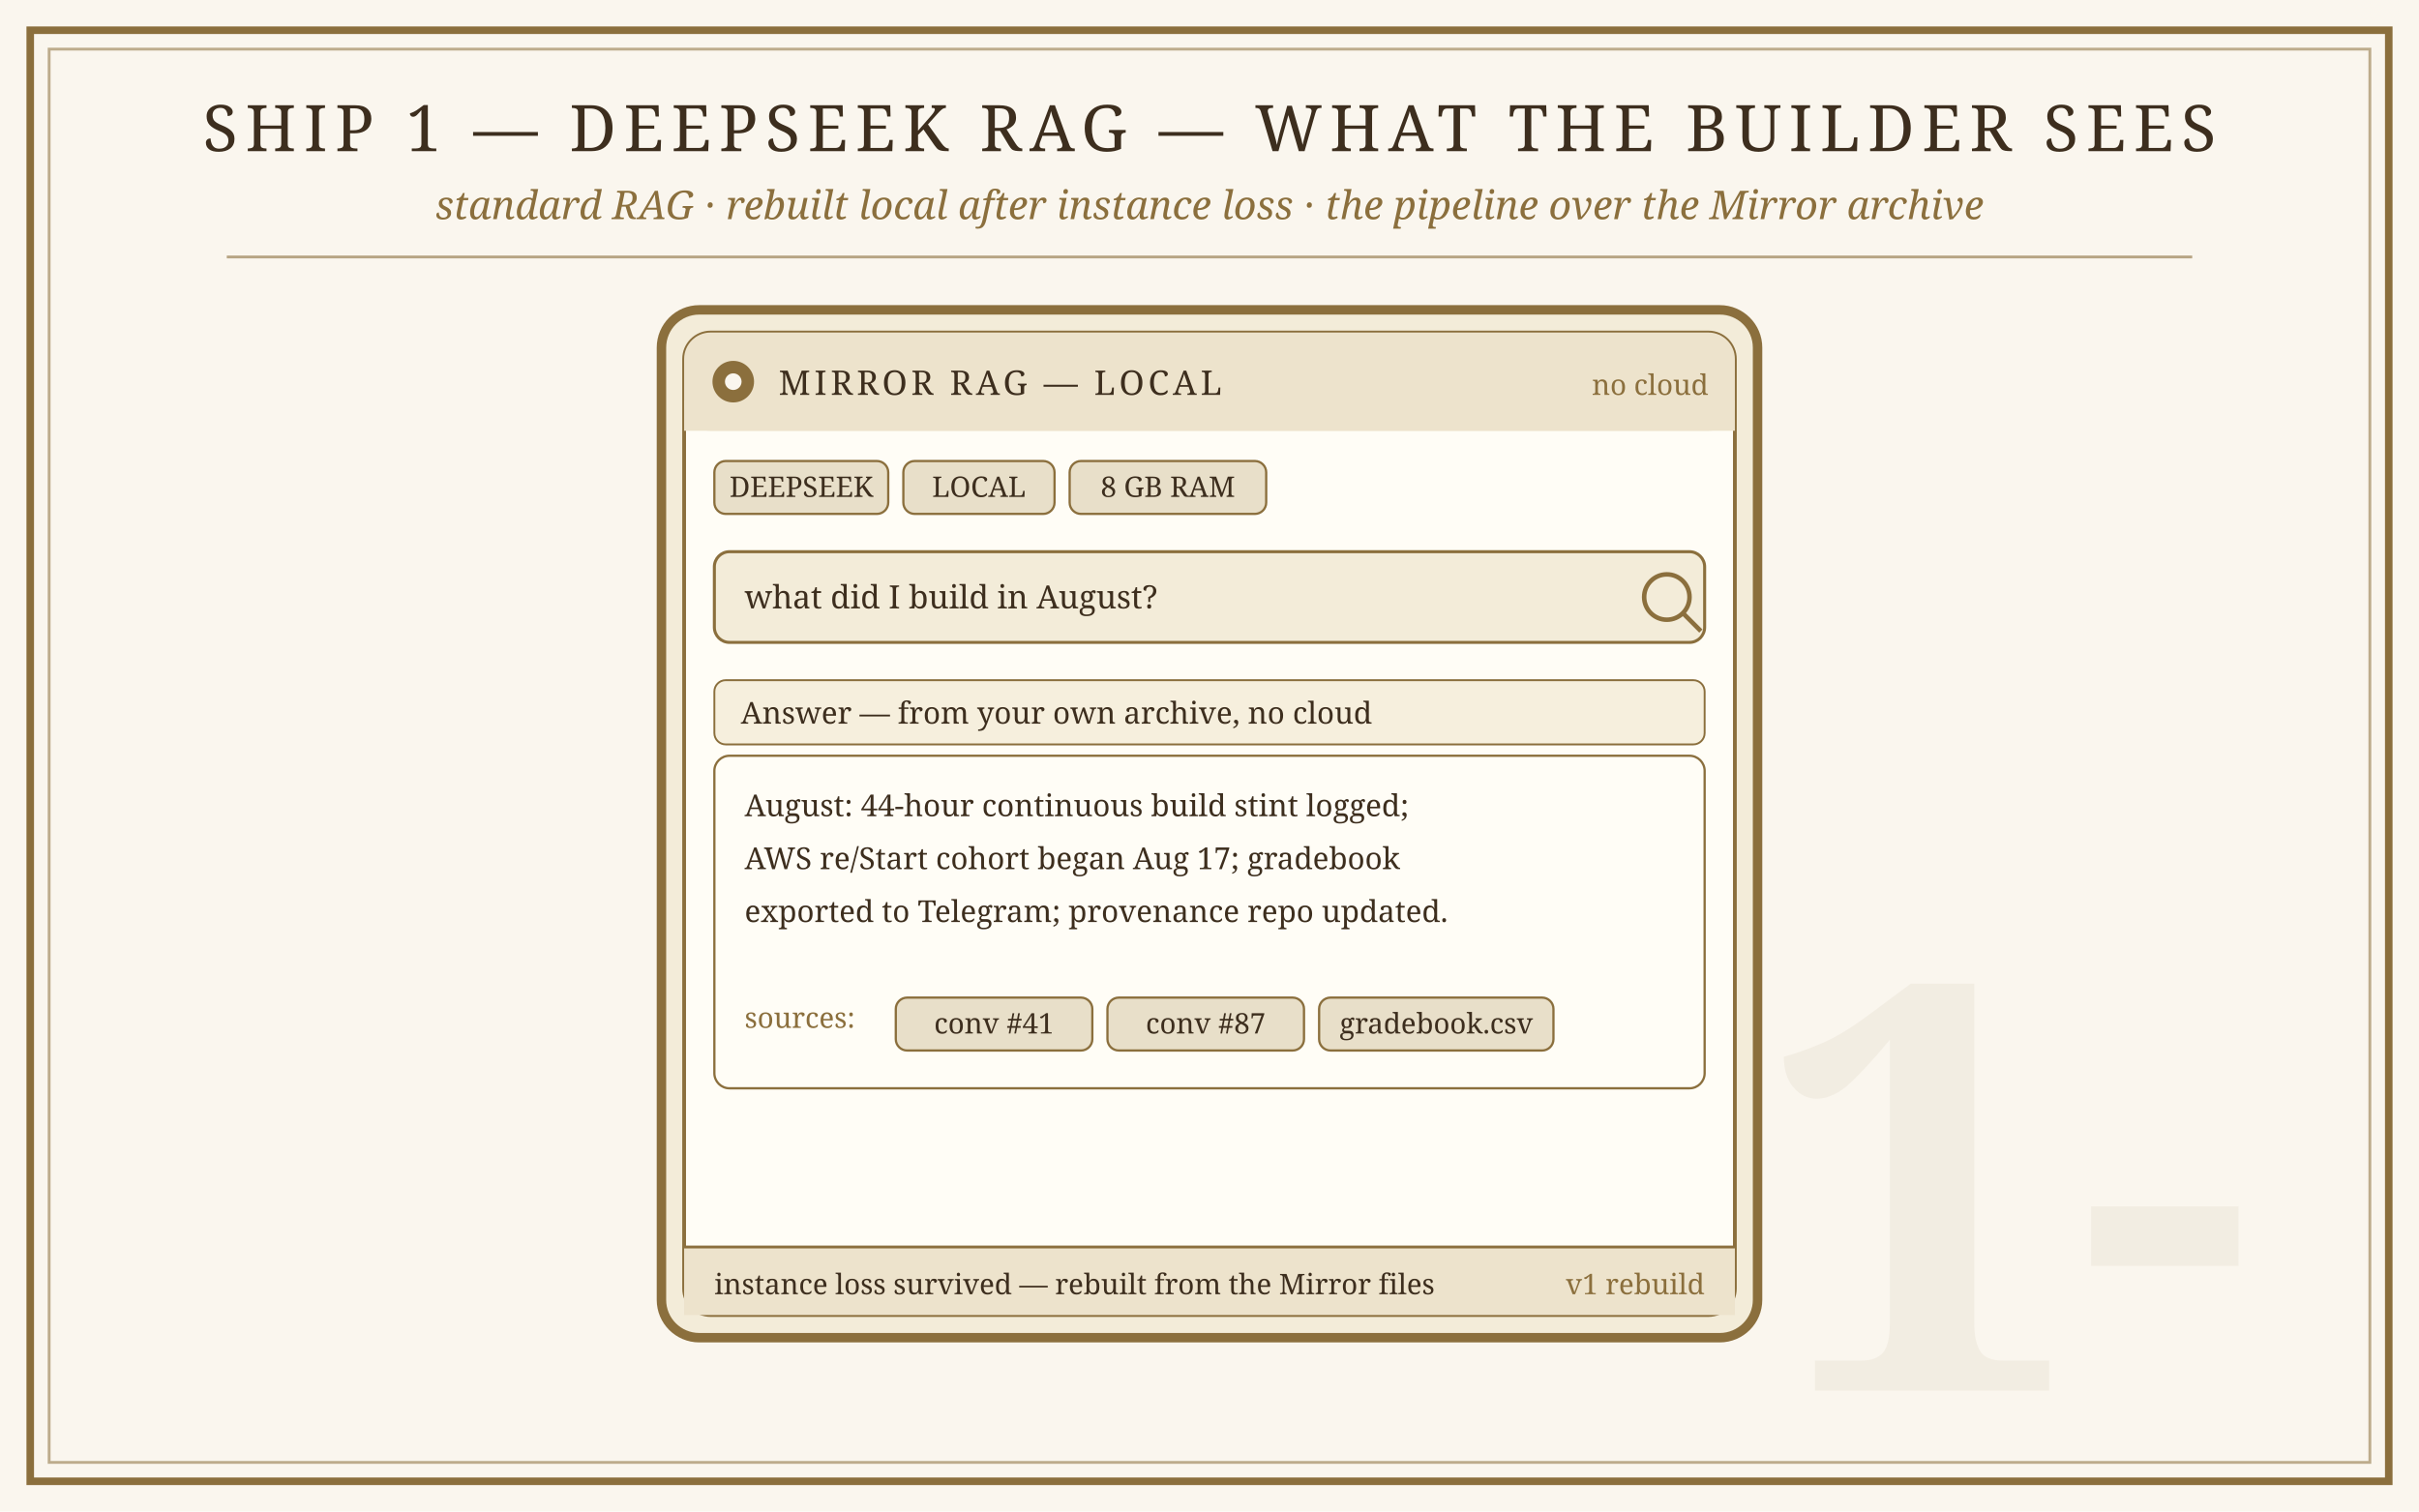
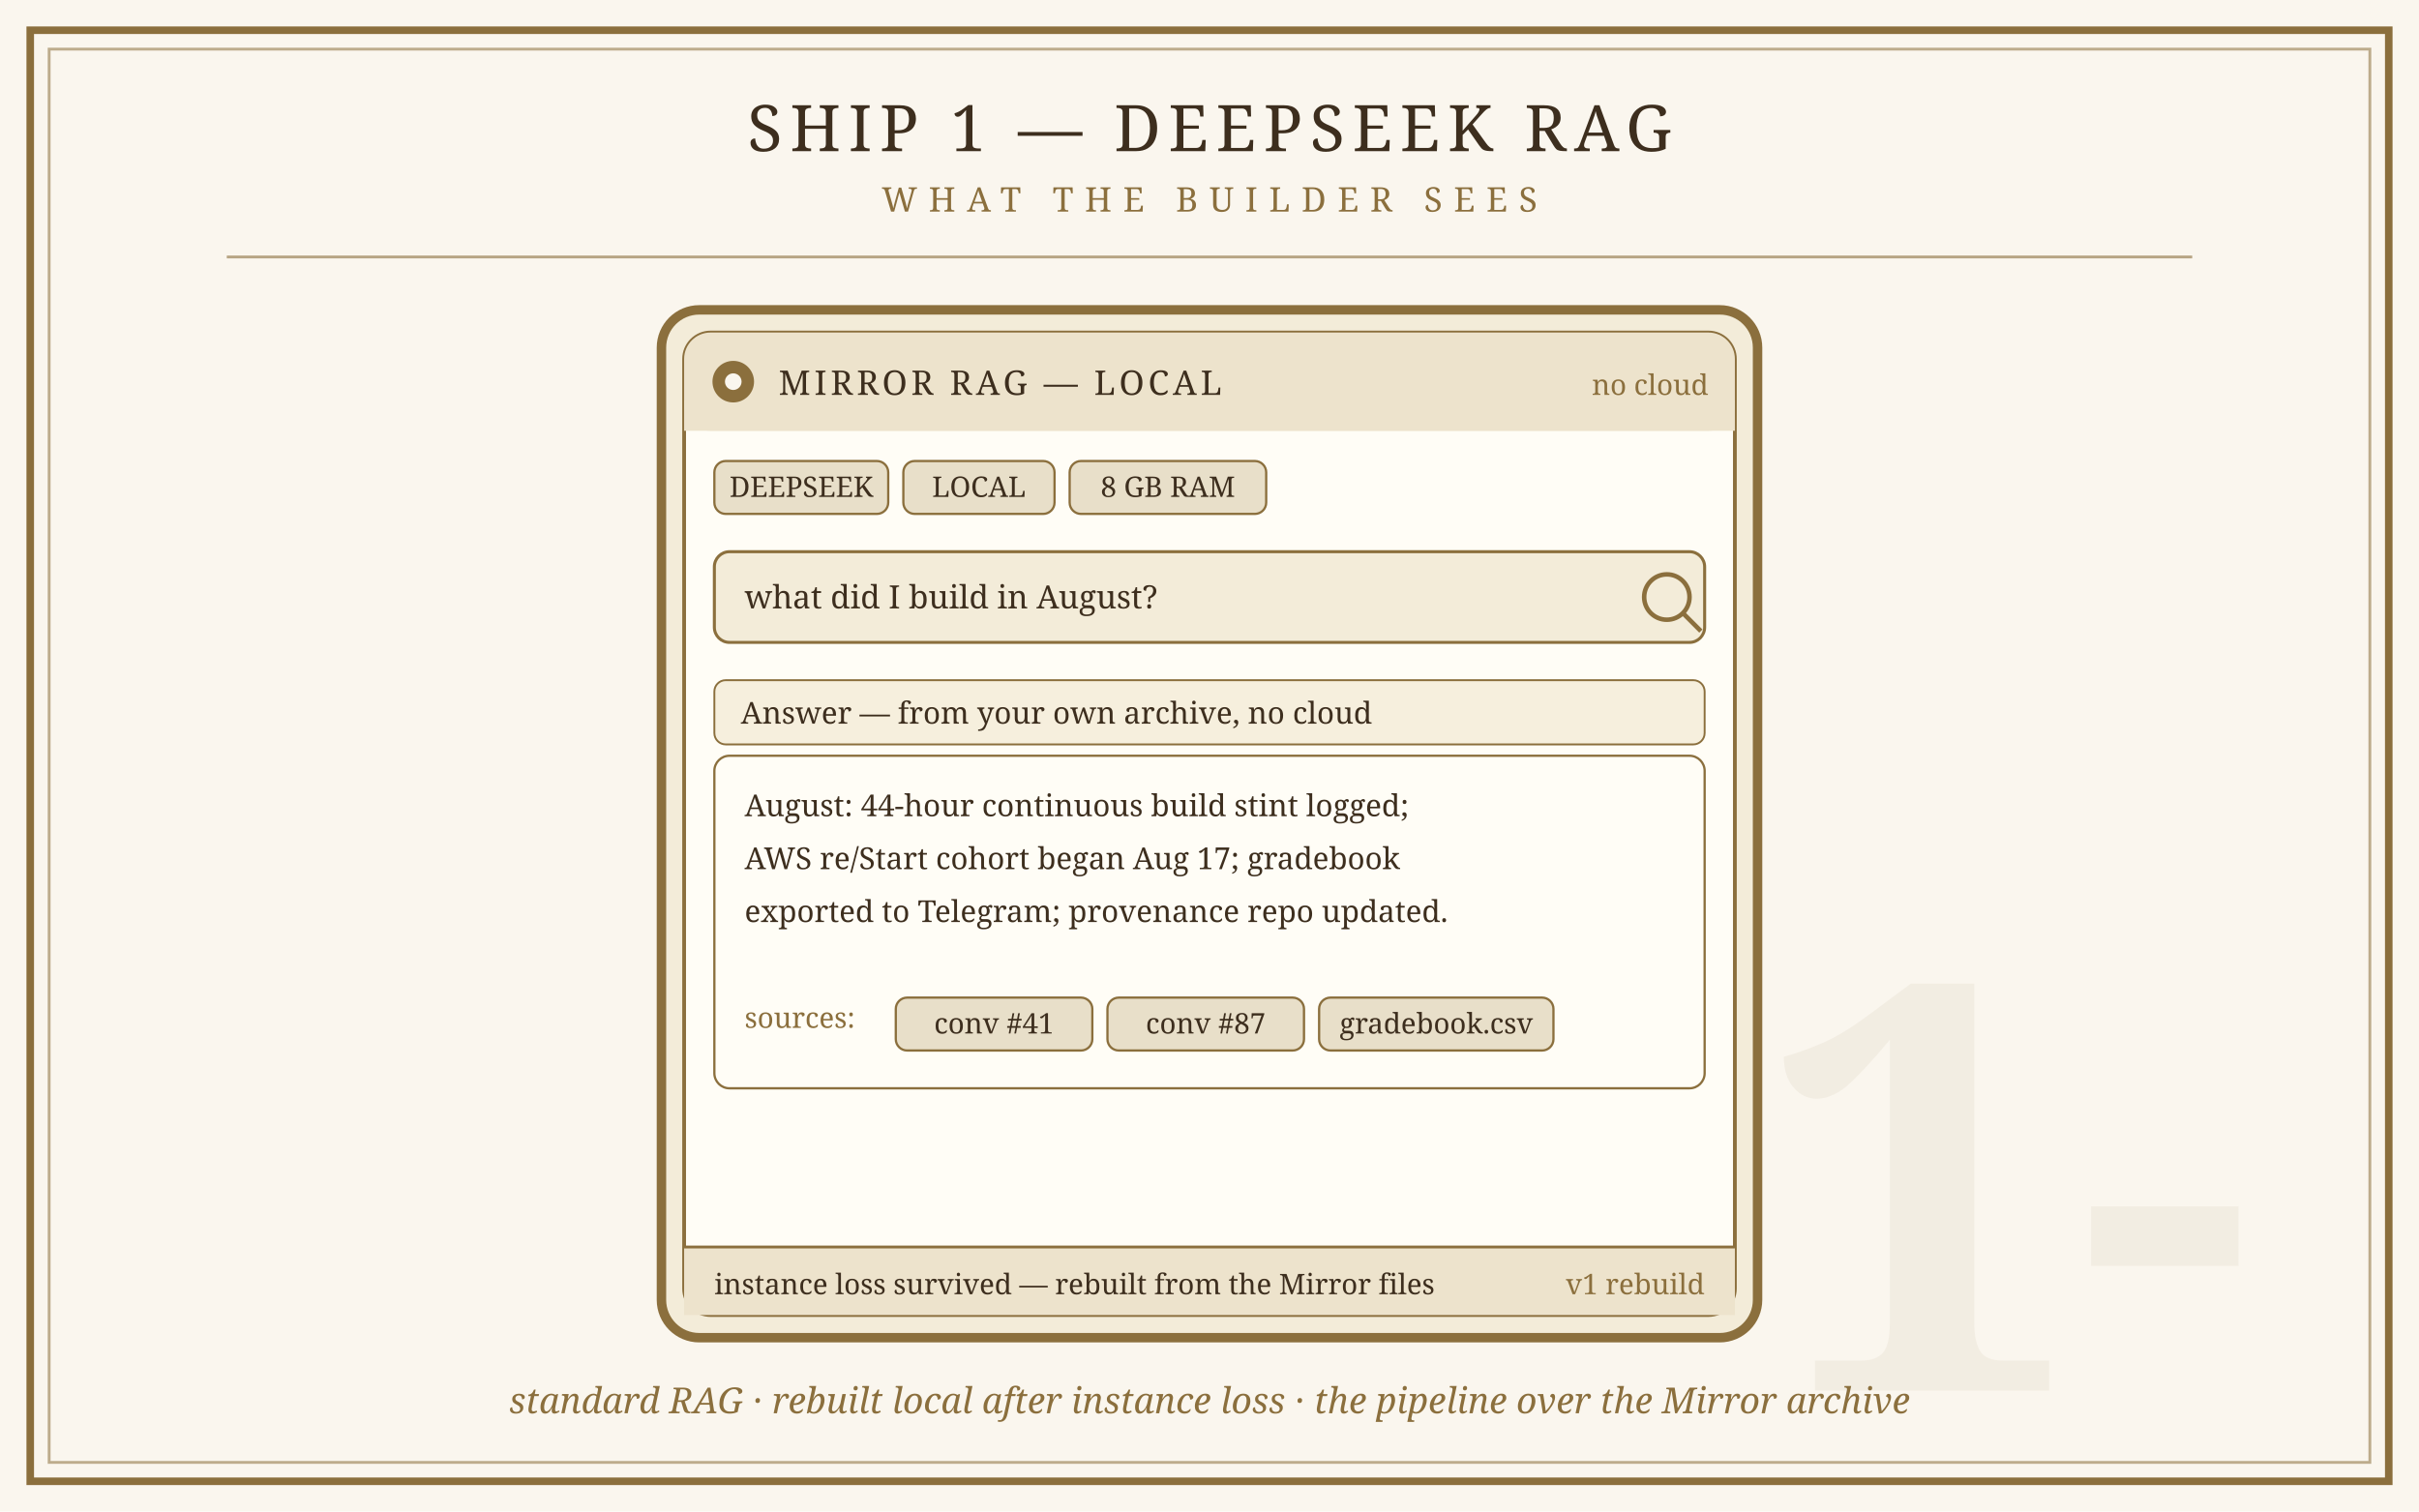
<svg xmlns="http://www.w3.org/2000/svg" viewBox="0 0 640 400" style="max-width:100%;height:auto;">
  <rect width="640" height="400" fill="#faf6ee" />
  <rect x="8" y="8" width="624" height="384" fill="none" stroke="#8b6f3d" stroke-width="2" />
  <rect x="13" y="13" width="614" height="374" fill="none" stroke="#8b6f3d" stroke-width="0.75" opacity="0.55" />
  <text x="596" y="368" text-anchor="end" font-family="Georgia, serif" font-size="150" font-weight="bold" fill="#8b6f3d" opacity="0.07">1-</text>
-   <text x="320" y="40" text-anchor="middle" font-family="Georgia, serif" font-size="17" letter-spacing="2" fill="#3d2e1e">SHIP 1 — DEEPSEEK RAG — WHAT THE BUILDER SEES</text>
-   <text x="320" y="58" text-anchor="middle" font-family="Georgia, serif" font-size="10.5" font-style="italic" fill="#8b6f3d">standard RAG · rebuilt local after instance loss · the pipeline over the Mirror archive</text>
+   <text x="320" y="40" text-anchor="middle" font-family="Georgia, serif" font-size="17" letter-spacing="2" fill="#3d2e1e">SHIP 1 — DEEPSEEK RAG</text>
+   <text x="320" y="56" text-anchor="middle" font-family="Georgia, serif" font-size="9" letter-spacing="3" fill="#8b6f3d">WHAT THE BUILDER SEES</text>
+   <text x="320" y="374" text-anchor="middle" font-family="Georgia, serif" font-size="9.5" font-style="italic" fill="#8b6f3d">standard RAG · rebuilt local after instance loss · the pipeline over the Mirror archive</text>
  <line x1="60" y1="68" x2="580" y2="68" stroke="#8b6f3d" stroke-width="0.75" opacity="0.6" />
  <rect x="175" y="82" width="290" height="272" rx="10" fill="#f3ecd9" stroke="#8b6f3d" stroke-width="2.5" />
  <rect x="181" y="88" width="278" height="260" rx="7" fill="#fffdf6" stroke="#8b6f3d" stroke-width="1" />
  <rect x="181" y="88" width="278" height="26" rx="7" fill="#ede3cc" />
  <rect x="181" y="106" width="278" height="8" fill="#ede3cc" />
  <circle cx="194" cy="101" r="5.5" fill="#8b6f3d" />
  <circle cx="194" cy="101" r="2.2" fill="#faf6ee" />
  <text x="206" y="104.5" font-family="Georgia, serif" font-size="9" letter-spacing="1" fill="#3d2e1e">MIRROR RAG — LOCAL</text>
  <text x="452" y="104.5" text-anchor="end" font-family="Georgia, serif" font-size="7.5" fill="#8b6f3d">no cloud</text>
  <rect x="189" y="122" width="46" height="14" rx="3" fill="#e8dfc9" stroke="#8b6f3d" stroke-width="0.6" />
  <text x="212.0" y="131.5" text-anchor="middle" font-size="7.5" font-family="Georgia, serif" fill="#3d2e1e">DEEPSEEK</text>
  <rect x="239" y="122" width="40" height="14" rx="3" fill="#e8dfc9" stroke="#8b6f3d" stroke-width="0.6" />
  <text x="259.0" y="131.5" text-anchor="middle" font-size="7.5" font-family="Georgia, serif" fill="#3d2e1e">LOCAL</text>
  <rect x="283" y="122" width="52" height="14" rx="3" fill="#e8dfc9" stroke="#8b6f3d" stroke-width="0.6" />
  <text x="309.0" y="131.5" text-anchor="middle" font-size="7.5" font-family="Georgia, serif" fill="#3d2e1e">8 GB RAM</text>
  <rect x="189" y="146" width="262" height="24" rx="4" fill="#f3ecd9" stroke="#8b6f3d" stroke-width="0.8" />
  <text x="197" y="161" font-family="Georgia, serif" font-size="8.5" fill="#3d2e1e">what did I build in August?</text>
  <circle cx="441" cy="158" r="6" fill="none" stroke="#8b6f3d" stroke-width="1.2" />
  <line x1="445" y1="162" x2="450" y2="167" stroke="#8b6f3d" stroke-width="1.2" />
  <rect x="189" y="180" width="262" height="17" rx="3" fill="#f6efdd" stroke="#8b6f3d" stroke-width="0.5" />
  <text x="196" y="191.5" font-family="Georgia, serif" font-size="8" fill="#3d2e1e">Answer — from your own archive, no cloud</text>
  <text x="444" y="191.5" text-anchor="end" font-family="Georgia, serif" font-size="7.5" fill="#3d2e1e" />
  <rect x="189" y="200" width="262" height="88" rx="4" fill="#fffdf6" stroke="#8b6f3d" stroke-width="0.6" />
  <text x="197" y="216" font-family="Georgia, serif" font-size="8" fill="#3d2e1e">August: 44-hour continuous build stint logged;</text>
  <text x="197" y="230" font-family="Georgia, serif" font-size="8" fill="#3d2e1e">AWS re/Start cohort began Aug 17; gradebook</text>
  <text x="197" y="244" font-family="Georgia, serif" font-size="8" fill="#3d2e1e">exported to Telegram; provenance repo updated.</text>
  <text x="197" y="272" font-family="Georgia, serif" font-size="7.5" fill="#8b6f3d">sources:</text>
  <rect x="237" y="264" width="52" height="14" rx="3" fill="#e8dfc9" stroke="#8b6f3d" stroke-width="0.6" />
  <text x="263.0" y="273.5" text-anchor="middle" font-size="7.5" font-family="Georgia, serif" fill="#3d2e1e">conv #41</text>
  <rect x="293" y="264" width="52" height="14" rx="3" fill="#e8dfc9" stroke="#8b6f3d" stroke-width="0.6" />
  <text x="319.0" y="273.5" text-anchor="middle" font-size="7.5" font-family="Georgia, serif" fill="#3d2e1e">conv #87</text>
  <rect x="349" y="264" width="62" height="14" rx="3" fill="#e8dfc9" stroke="#8b6f3d" stroke-width="0.6" />
  <text x="380.0" y="273.5" text-anchor="middle" font-size="7.5" font-family="Georgia, serif" fill="#3d2e1e">gradebook.csv</text>
  <rect x="181" y="330" width="278" height="18" fill="#ede3cc" />
  <line x1="181" y1="330" x2="459" y2="330" stroke="#8b6f3d" stroke-width="0.75" />
  <text x="189" y="342.5" font-family="Georgia, serif" font-size="7.5" fill="#3d2e1e">instance loss survived — rebuilt from the Mirror files</text>
  <text x="451" y="342.5" text-anchor="end" font-family="Georgia, serif" font-size="7.5" fill="#8b6f3d">v1 rebuild</text>
</svg>
